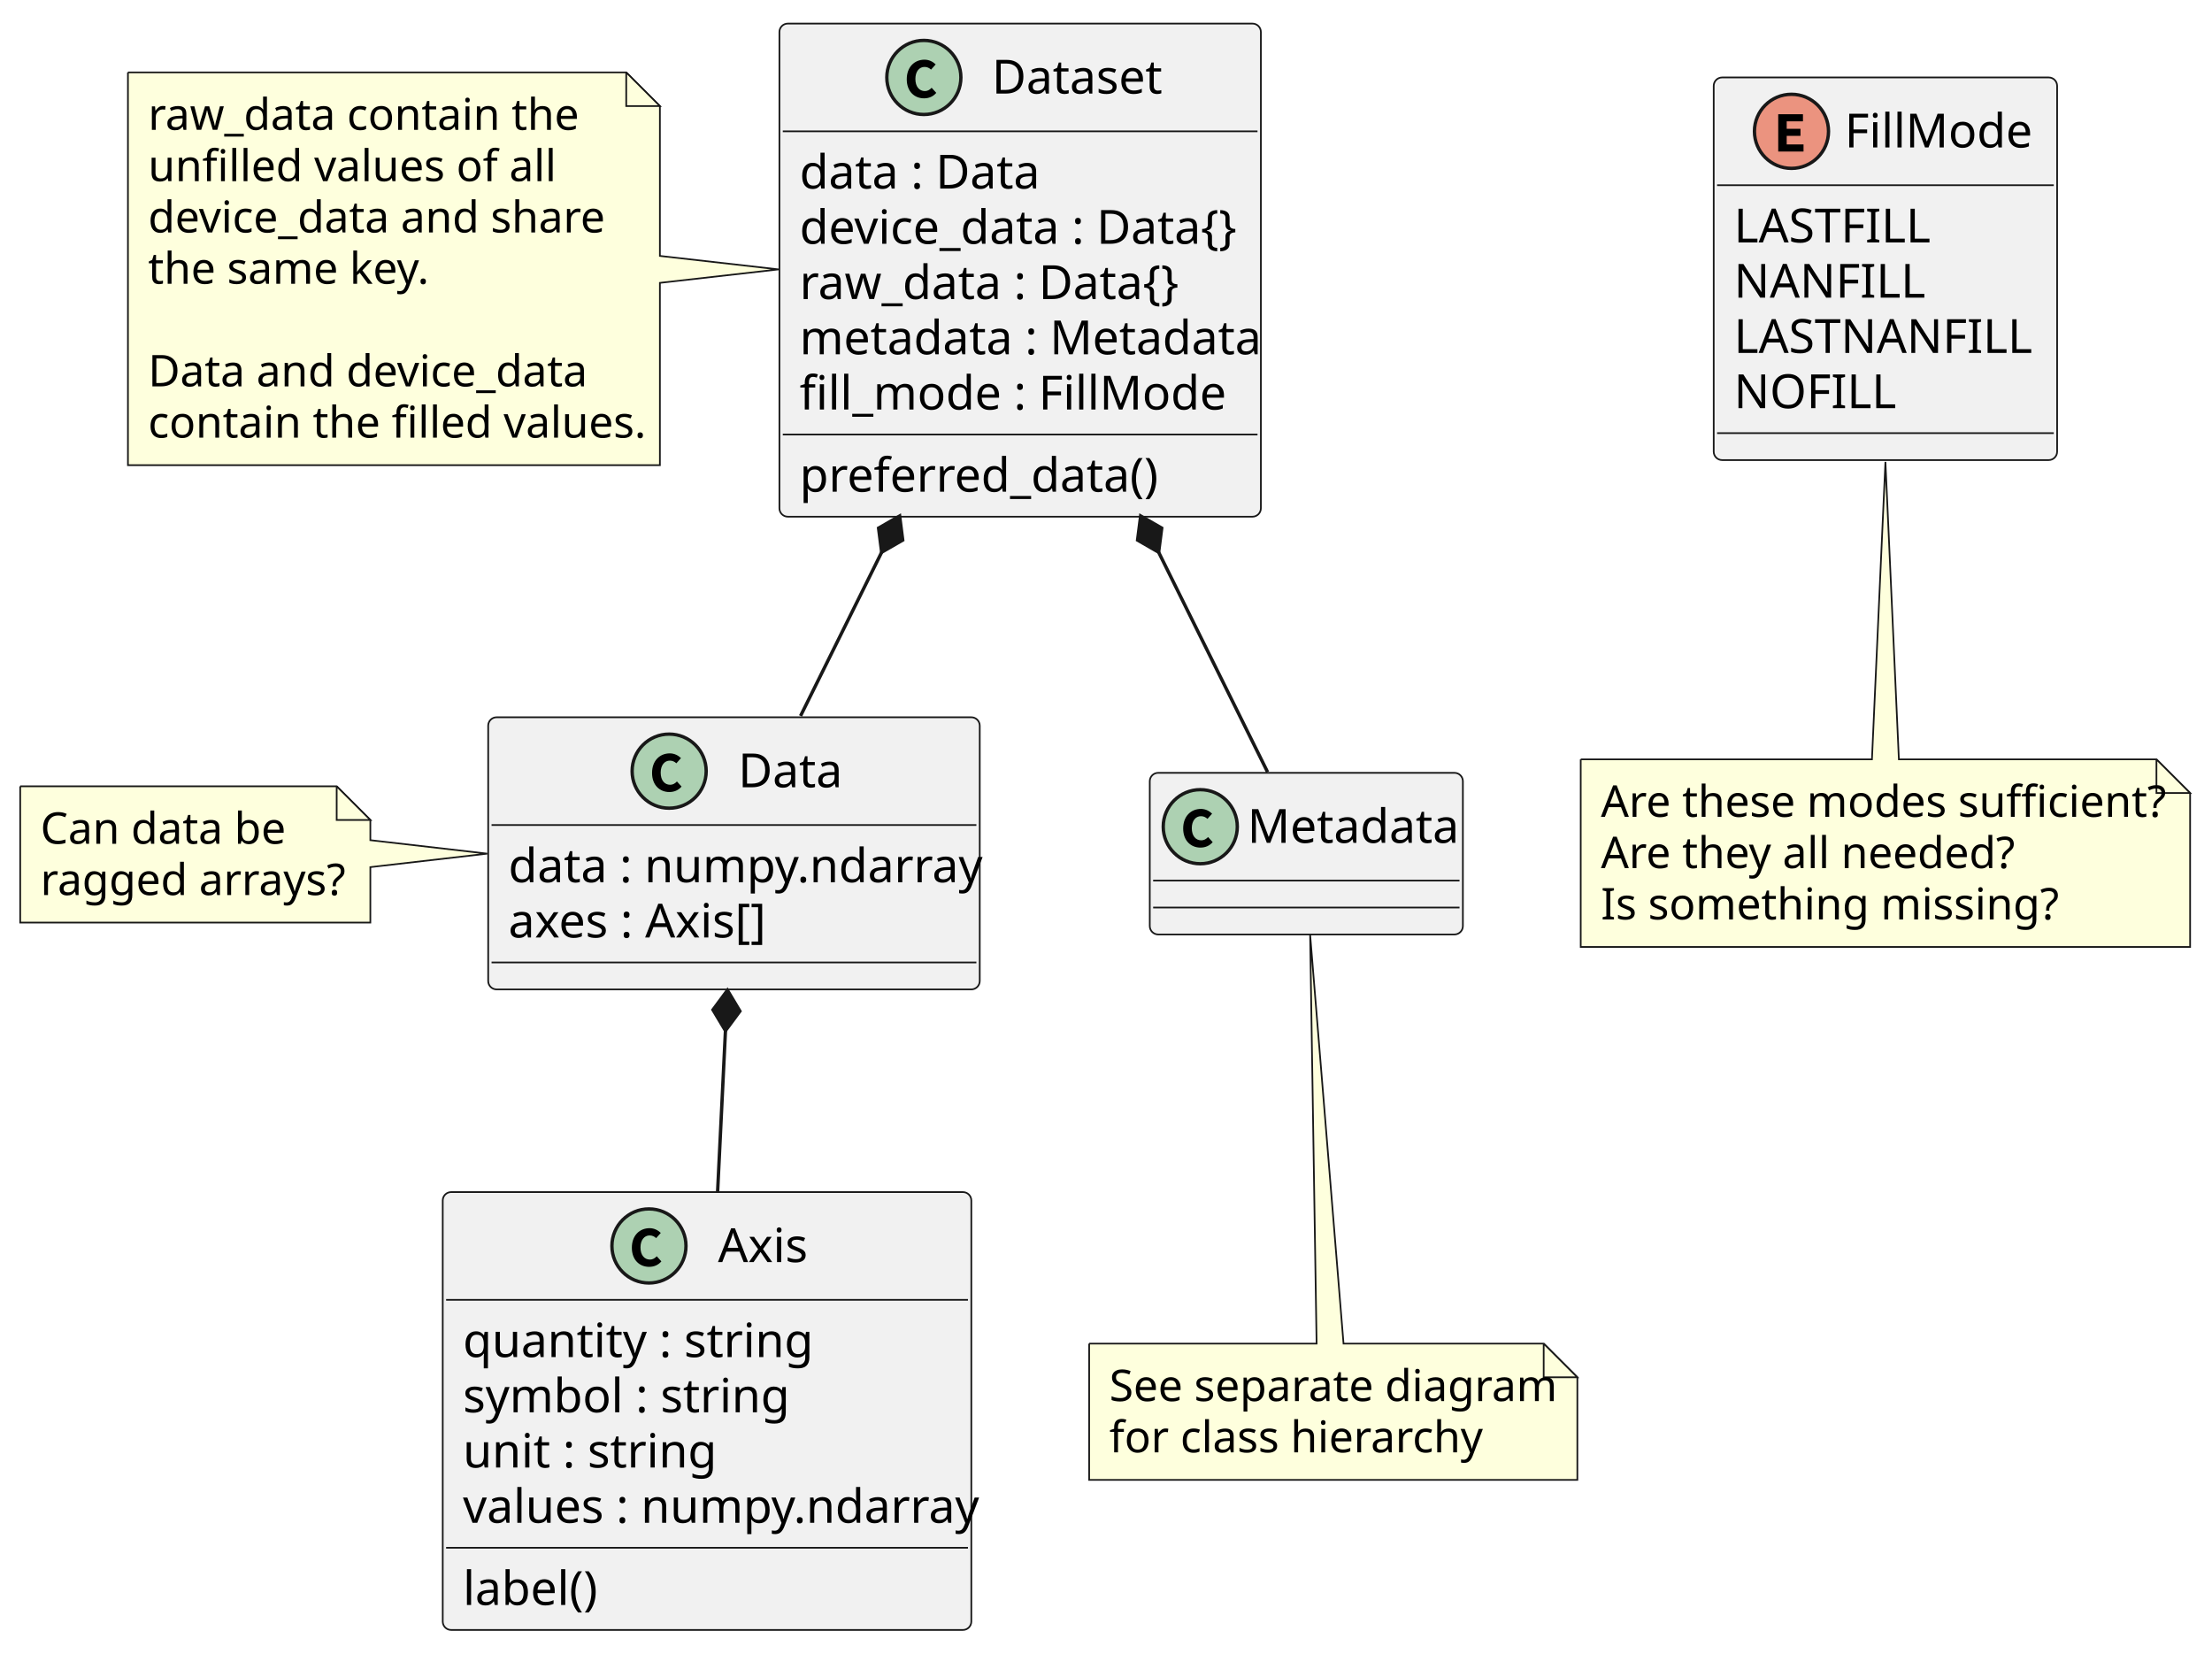
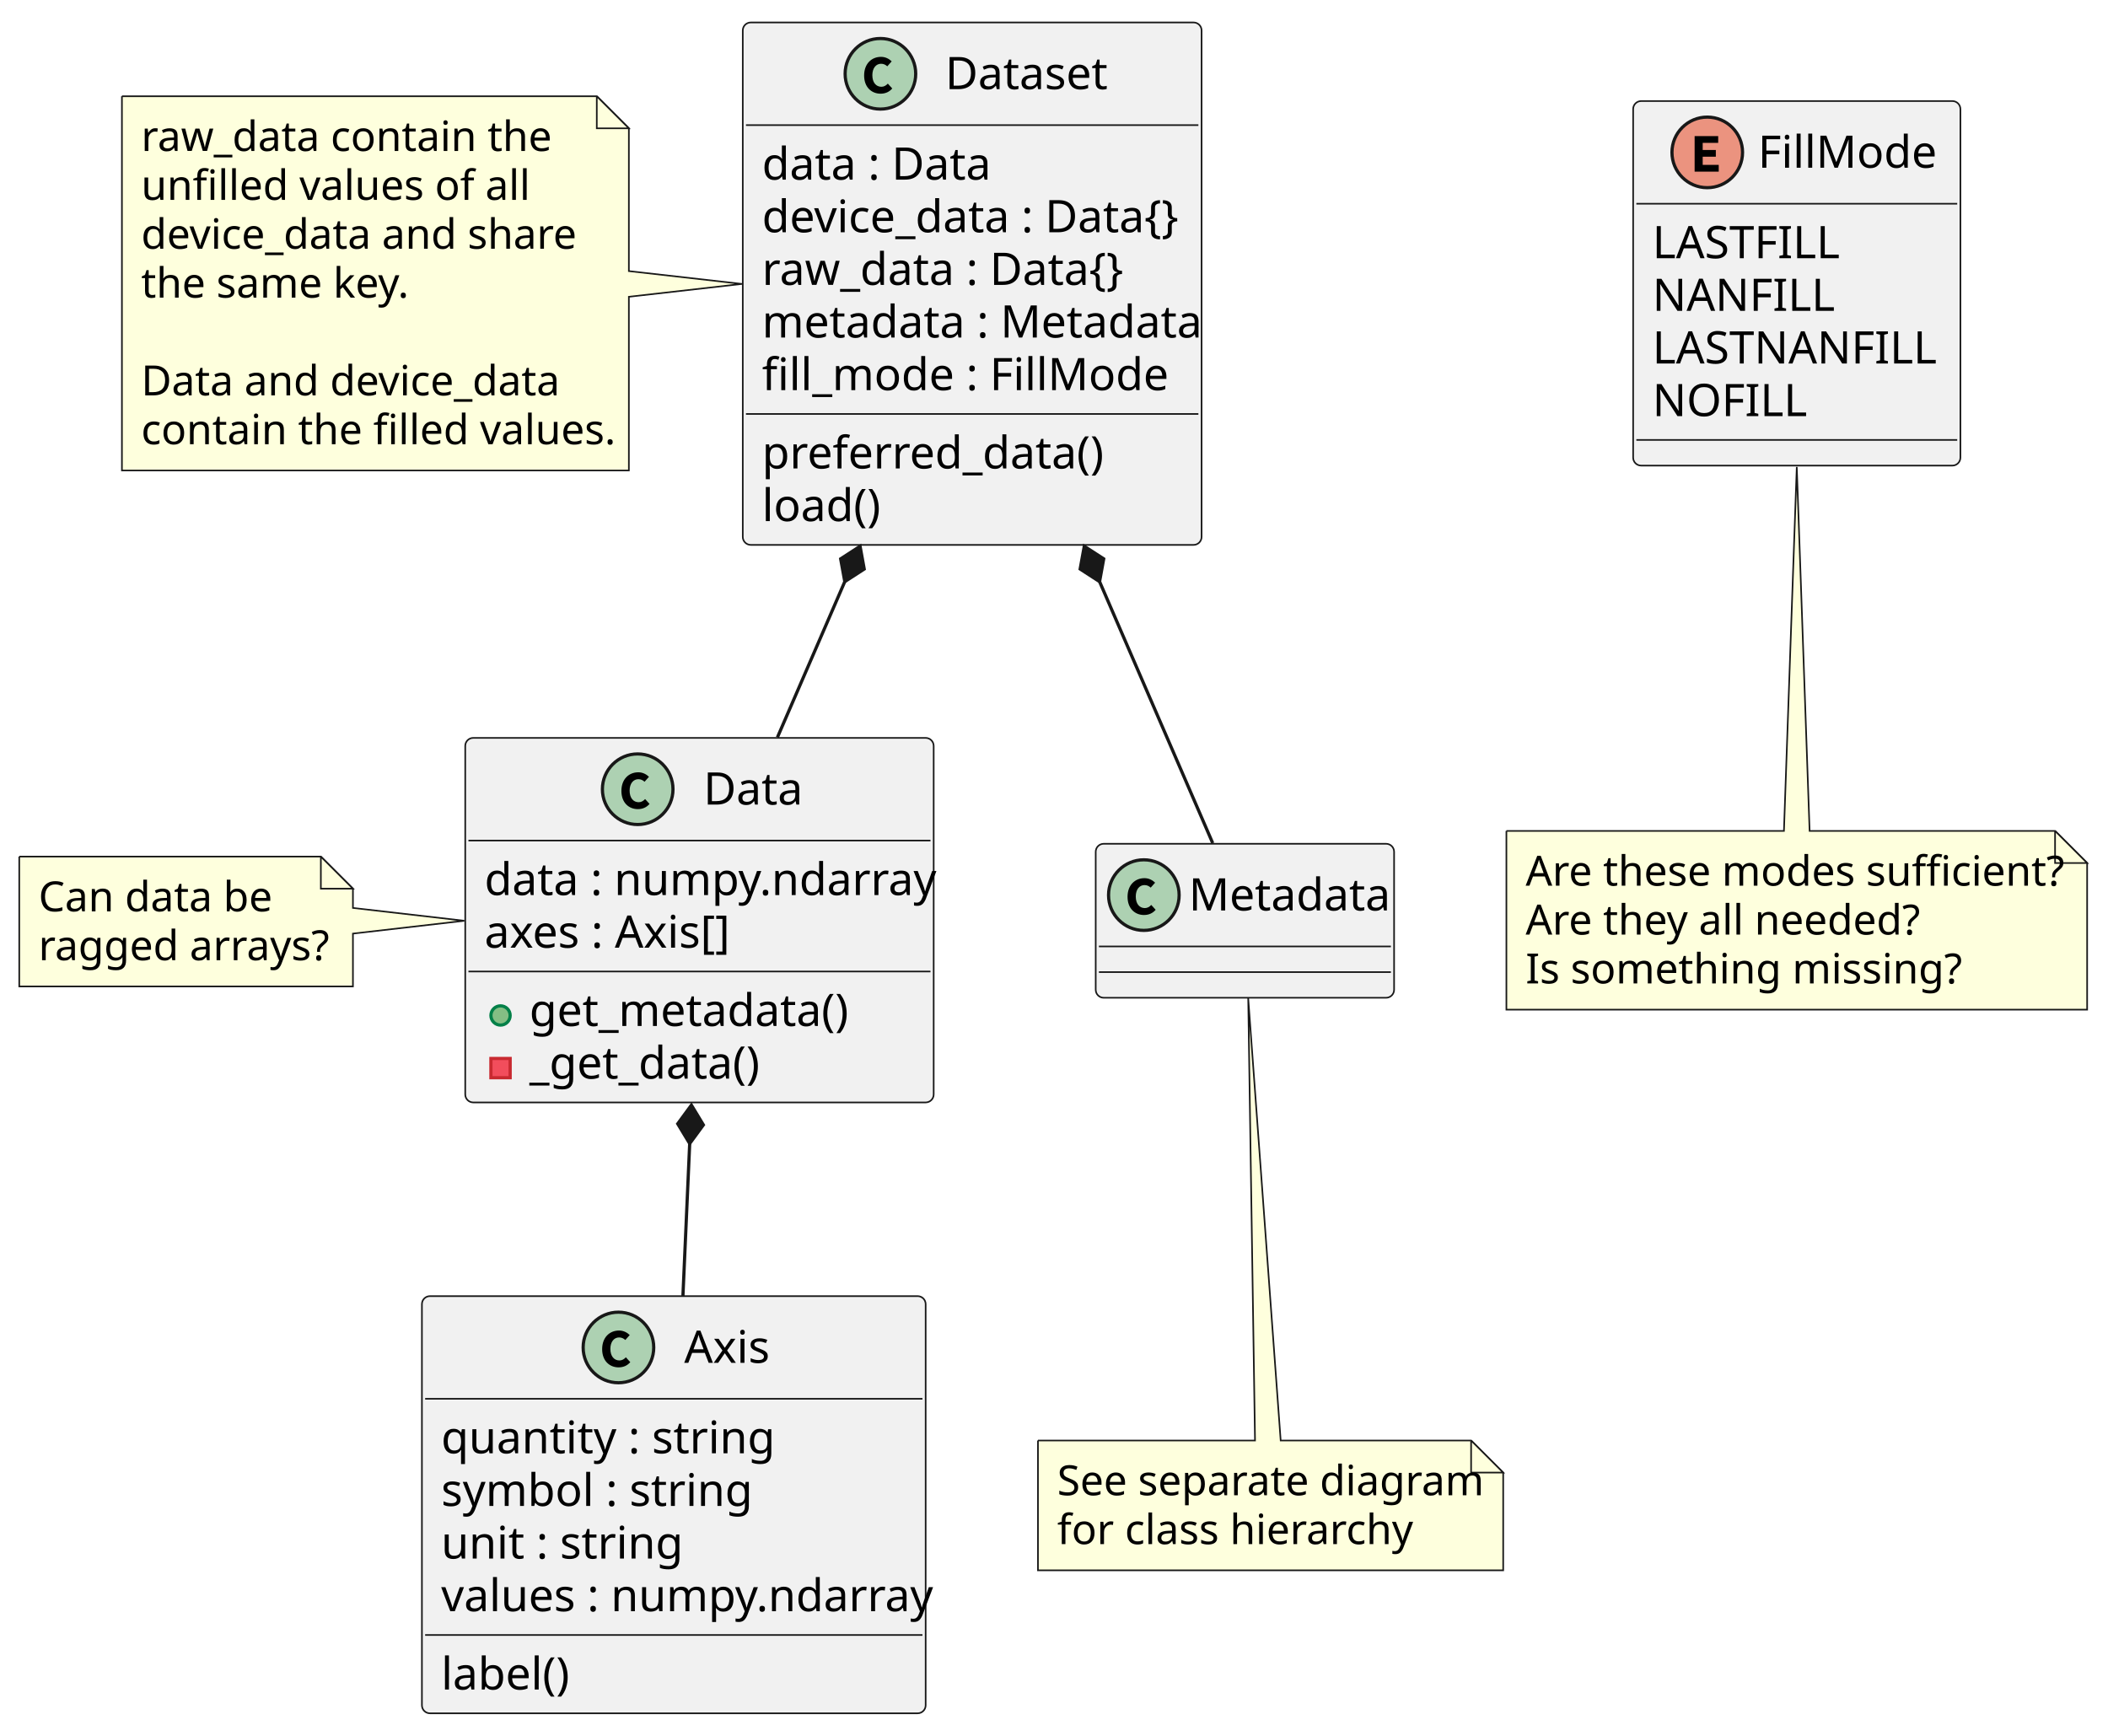
- <svg xmlns="http://www.w3.org/2000/svg" contentStyleType="text/css" height="491px" preserveAspectRatio="none" style="width:657px;height:491px;background:#FFFFFF;" version="1.1" viewBox="0 0 657 491" width="657px" zoomAndPan="magnify">
+ <svg xmlns="http://www.w3.org/2000/svg" contentStyleType="text/css" height="541px" preserveAspectRatio="none" style="width:657px;height:541px;background:#FFFFFF;" version="1.1" viewBox="0 0 657 541" width="657px" zoomAndPan="magnify">
  <defs />
  <g>
    <g id="elem_Dataset">
-       <rect codeLine="2" fill="#F1F1F1" height="146.438" id="Dataset" rx="2.5" ry="2.5" style="stroke:#181818;stroke-width:0.5;" width="143" x="231.5" y="7" />
+       <rect codeLine="2" fill="#F1F1F1" height="162.844" id="Dataset" rx="2.5" ry="2.5" style="stroke:#181818;stroke-width:0.5;" width="143" x="231.5" y="7" />
      <ellipse cx="274.4" cy="23" fill="#ADD1B2" rx="11" ry="11" style="stroke:#181818;stroke-width:1.0;" />
      <path d="M274.447,29.203 C275.947,29.203 277.181,28.641 278.087,27.578 L276.712,26.062 C276.166,26.656 275.509,27.047 274.712,27.047 C273.041,27.047 271.884,25.719 271.884,23.438 C271.884,21.219 273.041,19.875 274.603,19.875 C275.416,19.875 276.009,20.188 276.541,20.672 L277.916,19.125 C277.166,18.391 276.009,17.719 274.603,17.719 C271.65,17.719 269.322,19.859 269.322,23.531 C269.322,27.25 271.697,29.203 274.447,29.203 Z " fill="#000000" />
      <text fill="#000000" font-family="sans-serif" font-size="14" lengthAdjust="spacing" textLength="49" x="294.6" y="27.785">Dataset</text>
      <line style="stroke:#181818;stroke-width:0.5;" x1="232.5" x2="373.5" y1="39" y2="39" />
      <text fill="#000000" font-family="sans-serif" font-size="14" lengthAdjust="spacing" textLength="68" x="237.5" y="55.988">data : Data</text>
      <text fill="#000000" font-family="sans-serif" font-size="14" lengthAdjust="spacing" textLength="123" x="237.5" y="72.394">device_data : Data{}</text>
      <text fill="#000000" font-family="sans-serif" font-size="14" lengthAdjust="spacing" textLength="108" x="237.5" y="88.801">raw_data : Data{}</text>
      <text fill="#000000" font-family="sans-serif" font-size="14" lengthAdjust="spacing" textLength="131" x="237.5" y="105.207">metadata : Metadata</text>
      <text fill="#000000" font-family="sans-serif" font-size="14" lengthAdjust="spacing" textLength="116" x="237.5" y="121.613">fill_mode : FillMode</text>
      <line style="stroke:#181818;stroke-width:0.5;" x1="232.5" x2="373.5" y1="129.031" y2="129.031" />
      <text fill="#000000" font-family="sans-serif" font-size="14" lengthAdjust="spacing" textLength="102" x="237.5" y="146.019">preferred_data()</text>
+       <text fill="#000000" font-family="sans-serif" font-size="14" lengthAdjust="spacing" textLength="37" x="237.5" y="162.426">load()</text>
    </g>
    <g id="elem_GMN3">
-       <path d="M38,21.5 L38,138.141 A0,0 0 0 0 38,138.141 L196,138.141 A0,0 0 0 0 196,138.141 L196,84 L231.24,80 L196,76 L196,31.5 L186,21.5 L38,21.5 A0,0 0 0 0 38,21.5 " fill="#FEFFDD" style="stroke:#181818;stroke-width:0.5;" />
-       <path d="M186,21.5 L186,31.5 L196,31.5 L186,21.5 " fill="#FEFFDD" style="stroke:#181818;stroke-width:0.5;" />
-       <text fill="#000000" font-family="sans-serif" font-size="13" lengthAdjust="spacing" textLength="118" x="44" y="38.56">raw_data contain the</text>
-       <text fill="#000000" font-family="sans-serif" font-size="13" lengthAdjust="spacing" textLength="113" x="44" y="53.795">unfilled values of all</text>
-       <text fill="#000000" font-family="sans-serif" font-size="13" lengthAdjust="spacing" textLength="127" x="44" y="69.029">device_data and share</text>
-       <text fill="#000000" font-family="sans-serif" font-size="13" lengthAdjust="spacing" textLength="79" x="44" y="84.264">the same key.</text>
-       <text fill="#000000" font-family="sans-serif" font-size="13" lengthAdjust="spacing" textLength="3" x="44" y="99.498"> </text>
-       <text fill="#000000" font-family="sans-serif" font-size="13" lengthAdjust="spacing" textLength="122" x="44" y="114.732">Data and device_data</text>
-       <text fill="#000000" font-family="sans-serif" font-size="13" lengthAdjust="spacing" textLength="137" x="44" y="129.967">contain the filled values.</text>
+       <path d="M38,30 L38,146.641 A0,0 0 0 0 38,146.641 L196,146.641 A0,0 0 0 0 196,146.641 L196,92.5 L231.24,88.5 L196,84.5 L196,40 L186,30 L38,30 A0,0 0 0 0 38,30 " fill="#FEFFDD" style="stroke:#181818;stroke-width:0.5;" />
+       <path d="M186,30 L186,40 L196,40 L186,30 " fill="#FEFFDD" style="stroke:#181818;stroke-width:0.5;" />
+       <text fill="#000000" font-family="sans-serif" font-size="13" lengthAdjust="spacing" textLength="118" x="44" y="47.06">raw_data contain the</text>
+       <text fill="#000000" font-family="sans-serif" font-size="13" lengthAdjust="spacing" textLength="113" x="44" y="62.295">unfilled values of all</text>
+       <text fill="#000000" font-family="sans-serif" font-size="13" lengthAdjust="spacing" textLength="127" x="44" y="77.529">device_data and share</text>
+       <text fill="#000000" font-family="sans-serif" font-size="13" lengthAdjust="spacing" textLength="79" x="44" y="92.764">the same key.</text>
+       <text fill="#000000" font-family="sans-serif" font-size="13" lengthAdjust="spacing" textLength="3" x="44" y="107.998"> </text>
+       <text fill="#000000" font-family="sans-serif" font-size="13" lengthAdjust="spacing" textLength="122" x="44" y="123.232">Data and device_data</text>
+       <text fill="#000000" font-family="sans-serif" font-size="13" lengthAdjust="spacing" textLength="137" x="44" y="138.467">contain the filled values.</text>
    </g>
    <g id="elem_FillMode">
-       <rect codeLine="13" fill="#F1F1F1" height="113.625" id="FillMode" rx="2.5" ry="2.5" style="stroke:#181818;stroke-width:0.5;" width="102" x="509" y="23" />
-       <ellipse cx="532.1" cy="39" fill="#EB937F" rx="11" ry="11" style="stroke:#181818;stroke-width:1.0;" />
-       <path d="M528.163,45 L535.678,45 L535.678,42.891 L530.678,42.891 L530.678,40.344 L534.772,40.344 L534.772,38.25 L530.678,38.25 L530.678,36.031 L535.506,36.031 L535.506,33.922 L528.163,33.922 L528.163,45 Z " fill="#000000" />
-       <text fill="#000000" font-family="sans-serif" font-size="14" lengthAdjust="spacing" textLength="52" x="547.9" y="43.785">FillMode</text>
-       <line style="stroke:#181818;stroke-width:0.5;" x1="510" x2="610" y1="55" y2="55" />
-       <text fill="#000000" font-family="sans-serif" font-size="14" lengthAdjust="spacing" textLength="61" x="515" y="71.988">LASTFILL</text>
-       <text fill="#000000" font-family="sans-serif" font-size="14" lengthAdjust="spacing" textLength="57" x="515" y="88.394">NANFILL</text>
-       <text fill="#000000" font-family="sans-serif" font-size="14" lengthAdjust="spacing" textLength="90" x="515" y="104.801">LASTNANFILL</text>
-       <text fill="#000000" font-family="sans-serif" font-size="14" lengthAdjust="spacing" textLength="48" x="515" y="121.207">NOFILL</text>
-       <line style="stroke:#181818;stroke-width:0.5;" x1="510" x2="610" y1="128.625" y2="128.625" />
+       <rect codeLine="14" fill="#F1F1F1" height="113.625" id="FillMode" rx="2.5" ry="2.5" style="stroke:#181818;stroke-width:0.5;" width="102" x="509" y="31.5" />
+       <ellipse cx="532.1" cy="47.5" fill="#EB937F" rx="11" ry="11" style="stroke:#181818;stroke-width:1.0;" />
+       <path d="M528.163,53.5 L535.678,53.5 L535.678,51.391 L530.678,51.391 L530.678,48.844 L534.772,48.844 L534.772,46.75 L530.678,46.75 L530.678,44.531 L535.506,44.531 L535.506,42.422 L528.163,42.422 L528.163,53.5 Z " fill="#000000" />
+       <text fill="#000000" font-family="sans-serif" font-size="14" lengthAdjust="spacing" textLength="52" x="547.9" y="52.285">FillMode</text>
+       <line style="stroke:#181818;stroke-width:0.5;" x1="510" x2="610" y1="63.5" y2="63.5" />
+       <text fill="#000000" font-family="sans-serif" font-size="14" lengthAdjust="spacing" textLength="61" x="515" y="80.488">LASTFILL</text>
+       <text fill="#000000" font-family="sans-serif" font-size="14" lengthAdjust="spacing" textLength="57" x="515" y="96.894">NANFILL</text>
+       <text fill="#000000" font-family="sans-serif" font-size="14" lengthAdjust="spacing" textLength="90" x="515" y="113.301">LASTNANFILL</text>
+       <text fill="#000000" font-family="sans-serif" font-size="14" lengthAdjust="spacing" textLength="48" x="515" y="129.707">NOFILL</text>
+       <line style="stroke:#181818;stroke-width:0.5;" x1="510" x2="610" y1="137.125" y2="137.125" />
    </g>
    <g id="elem_GMN7">
-       <path d="M469.5,225.5 L469.5,281.203 A0,0 0 0 0 469.5,281.203 L650.5,281.203 A0,0 0 0 0 650.5,281.203 L650.5,235.5 L640.5,225.5 L564,225.5 L560,137.16 L556,225.5 L469.5,225.5 A0,0 0 0 0 469.5,225.5 " fill="#FEFFDD" style="stroke:#181818;stroke-width:0.5;" />
-       <path d="M640.5,225.5 L640.5,235.5 L650.5,235.5 L640.5,225.5 " fill="#FEFFDD" style="stroke:#181818;stroke-width:0.5;" />
-       <text fill="#000000" font-family="sans-serif" font-size="13" lengthAdjust="spacing" textLength="160" x="475.5" y="242.56">Are these modes sufficient?</text>
-       <text fill="#000000" font-family="sans-serif" font-size="13" lengthAdjust="spacing" textLength="113" x="475.5" y="257.795">Are they all needed?</text>
-       <text fill="#000000" font-family="sans-serif" font-size="13" lengthAdjust="spacing" textLength="128" x="475.5" y="273.029">Is something missing?</text>
+       <path d="M469.5,259 L469.5,314.703 A0,0 0 0 0 469.5,314.703 L650.5,314.703 A0,0 0 0 0 650.5,314.703 L650.5,269 L640.5,259 L564,259 L560,145.55 L556,259 L469.5,259 A0,0 0 0 0 469.5,259 " fill="#FEFFDD" style="stroke:#181818;stroke-width:0.5;" />
+       <path d="M640.5,259 L640.5,269 L650.5,269 L640.5,259 " fill="#FEFFDD" style="stroke:#181818;stroke-width:0.5;" />
+       <text fill="#000000" font-family="sans-serif" font-size="13" lengthAdjust="spacing" textLength="160" x="475.5" y="276.06">Are these modes sufficient?</text>
+       <text fill="#000000" font-family="sans-serif" font-size="13" lengthAdjust="spacing" textLength="113" x="475.5" y="291.295">Are they all needed?</text>
+       <text fill="#000000" font-family="sans-serif" font-size="13" lengthAdjust="spacing" textLength="128" x="475.5" y="306.529">Is something missing?</text>
    </g>
    <g id="elem_Metadata">
-       <rect codeLine="21" fill="#F1F1F1" height="48" id="Metadata" rx="2.5" ry="2.5" style="stroke:#181818;stroke-width:0.5;" width="93" x="341.5" y="229.5" />
-       <ellipse cx="356.5" cy="245.5" fill="#ADD1B2" rx="11" ry="11" style="stroke:#181818;stroke-width:1.0;" />
-       <path d="M356.547,251.703 C358.047,251.703 359.281,251.141 360.188,250.078 L358.812,248.562 C358.266,249.156 357.609,249.547 356.812,249.547 C355.141,249.547 353.984,248.219 353.984,245.938 C353.984,243.719 355.141,242.375 356.703,242.375 C357.516,242.375 358.109,242.688 358.641,243.172 L360.016,241.625 C359.266,240.891 358.109,240.219 356.703,240.219 C353.75,240.219 351.422,242.359 351.422,246.031 C351.422,249.75 353.797,251.703 356.547,251.703 Z " fill="#000000" />
-       <text fill="#000000" font-family="sans-serif" font-size="14" lengthAdjust="spacing" textLength="61" x="370.5" y="250.285">Metadata</text>
-       <line style="stroke:#181818;stroke-width:0.5;" x1="342.5" x2="433.5" y1="261.5" y2="261.5" />
-       <line style="stroke:#181818;stroke-width:0.5;" x1="342.5" x2="433.5" y1="269.5" y2="269.5" />
+       <rect codeLine="22" fill="#F1F1F1" height="48" id="Metadata" rx="2.5" ry="2.5" style="stroke:#181818;stroke-width:0.5;" width="93" x="341.5" y="263" />
+       <ellipse cx="356.5" cy="279" fill="#ADD1B2" rx="11" ry="11" style="stroke:#181818;stroke-width:1.0;" />
+       <path d="M356.547,285.203 C358.047,285.203 359.281,284.641 360.188,283.578 L358.812,282.062 C358.266,282.656 357.609,283.047 356.812,283.047 C355.141,283.047 353.984,281.719 353.984,279.438 C353.984,277.219 355.141,275.875 356.703,275.875 C357.516,275.875 358.109,276.188 358.641,276.672 L360.016,275.125 C359.266,274.391 358.109,273.719 356.703,273.719 C353.75,273.719 351.422,275.859 351.422,279.531 C351.422,283.25 353.797,285.203 356.547,285.203 Z " fill="#000000" />
+       <text fill="#000000" font-family="sans-serif" font-size="14" lengthAdjust="spacing" textLength="61" x="370.5" y="283.785">Metadata</text>
+       <line style="stroke:#181818;stroke-width:0.5;" x1="342.5" x2="433.5" y1="295" y2="295" />
+       <line style="stroke:#181818;stroke-width:0.5;" x1="342.5" x2="433.5" y1="303" y2="303" />
    </g>
    <g id="elem_GMN11">
-       <path d="M323.5,399 L323.5,439.469 A0,0 0 0 0 323.5,439.469 L468.5,439.469 A0,0 0 0 0 468.5,439.469 L468.5,409 L458.5,399 L399.05,399 L389.13,277.58 L391.05,399 L323.5,399 A0,0 0 0 0 323.5,399 " fill="#FEFFDD" style="stroke:#181818;stroke-width:0.5;" />
-       <path d="M458.5,399 L458.5,409 L468.5,409 L458.5,399 " fill="#FEFFDD" style="stroke:#181818;stroke-width:0.5;" />
-       <text fill="#000000" font-family="sans-serif" font-size="13" lengthAdjust="spacing" textLength="124" x="329.5" y="416.06">See separate diagram</text>
-       <text fill="#000000" font-family="sans-serif" font-size="13" lengthAdjust="spacing" textLength="105" x="329.5" y="431.295">for class hierarchy</text>
+       <path d="M323.5,449 L323.5,489.469 A0,0 0 0 0 323.5,489.469 L468.5,489.469 A0,0 0 0 0 468.5,489.469 L468.5,459 L458.5,449 L399.15,449 L389.03,311.16 L391.15,449 L323.5,449 A0,0 0 0 0 323.5,449 " fill="#FEFFDD" style="stroke:#181818;stroke-width:0.5;" />
+       <path d="M458.5,449 L458.5,459 L468.5,459 L458.5,449 " fill="#FEFFDD" style="stroke:#181818;stroke-width:0.5;" />
+       <text fill="#000000" font-family="sans-serif" font-size="13" lengthAdjust="spacing" textLength="124" x="329.5" y="466.06">See separate diagram</text>
+       <text fill="#000000" font-family="sans-serif" font-size="13" lengthAdjust="spacing" textLength="105" x="329.5" y="481.295">for class hierarchy</text>
    </g>
    <g id="elem_Data">
-       <rect codeLine="25" fill="#F1F1F1" height="80.812" id="Data" rx="2.5" ry="2.5" style="stroke:#181818;stroke-width:0.5;" width="146" x="145" y="213" />
-       <ellipse cx="198.75" cy="229" fill="#ADD1B2" rx="11" ry="11" style="stroke:#181818;stroke-width:1.0;" />
-       <path d="M198.797,235.203 C200.297,235.203 201.531,234.641 202.438,233.578 L201.062,232.062 C200.516,232.656 199.859,233.047 199.062,233.047 C197.391,233.047 196.234,231.719 196.234,229.438 C196.234,227.219 197.391,225.875 198.953,225.875 C199.766,225.875 200.359,226.188 200.891,226.672 L202.266,225.125 C201.516,224.391 200.359,223.719 198.953,223.719 C196,223.719 193.672,225.859 193.672,229.531 C193.672,233.25 196.047,235.203 198.797,235.203 Z " fill="#000000" />
-       <text fill="#000000" font-family="sans-serif" font-size="14" lengthAdjust="spacing" textLength="30" x="219.25" y="233.785">Data</text>
-       <line style="stroke:#181818;stroke-width:0.5;" x1="146" x2="290" y1="245" y2="245" />
-       <text fill="#000000" font-family="sans-serif" font-size="14" lengthAdjust="spacing" textLength="134" x="151" y="261.988">data : numpy.ndarray</text>
-       <text fill="#000000" font-family="sans-serif" font-size="14" lengthAdjust="spacing" textLength="72" x="151" y="278.394">axes : Axis[]</text>
-       <line style="stroke:#181818;stroke-width:0.5;" x1="146" x2="290" y1="285.812" y2="285.812" />
+       <rect codeLine="26" fill="#F1F1F1" height="113.625" id="Data" rx="2.5" ry="2.5" style="stroke:#181818;stroke-width:0.5;" width="146" x="145" y="230" />
+       <ellipse cx="198.75" cy="246" fill="#ADD1B2" rx="11" ry="11" style="stroke:#181818;stroke-width:1.0;" />
+       <path d="M198.797,252.203 C200.297,252.203 201.531,251.641 202.438,250.578 L201.062,249.062 C200.516,249.656 199.859,250.047 199.062,250.047 C197.391,250.047 196.234,248.719 196.234,246.438 C196.234,244.219 197.391,242.875 198.953,242.875 C199.766,242.875 200.359,243.188 200.891,243.672 L202.266,242.125 C201.516,241.391 200.359,240.719 198.953,240.719 C196,240.719 193.672,242.859 193.672,246.531 C193.672,250.25 196.047,252.203 198.797,252.203 Z " fill="#000000" />
+       <text fill="#000000" font-family="sans-serif" font-size="14" lengthAdjust="spacing" textLength="30" x="219.25" y="250.785">Data</text>
+       <line style="stroke:#181818;stroke-width:0.5;" x1="146" x2="290" y1="262" y2="262" />
+       <text fill="#000000" font-family="sans-serif" font-size="14" lengthAdjust="spacing" textLength="134" x="151" y="278.988">data : numpy.ndarray</text>
+       <text fill="#000000" font-family="sans-serif" font-size="14" lengthAdjust="spacing" textLength="72" x="151" y="295.394">axes : Axis[]</text>
+       <line style="stroke:#181818;stroke-width:0.5;" x1="146" x2="290" y1="302.812" y2="302.812" />
+       <ellipse cx="156" cy="316.516" fill="#84BE84" rx="3" ry="3" style="stroke:#038048;stroke-width:1.0;" />
+       <text fill="#000000" font-family="sans-serif" font-size="14" lengthAdjust="spacing" textLength="97" x="165" y="319.801">get_metadata()</text>
+       <rect fill="#F24D5C" height="6" style="stroke:#C82930;stroke-width:1.0;" width="6" x="153" y="329.922" />
+       <text fill="#000000" font-family="sans-serif" font-size="14" lengthAdjust="spacing" textLength="71" x="165" y="336.207">_get_data()</text>
    </g>
    <g id="elem_GMN15">
-       <path d="M6,233.5 L6,273.969 A0,0 0 0 0 6,273.969 L110,273.969 A0,0 0 0 0 110,273.969 L110,257.5 L144.72,253.5 L110,249.5 L110,243.5 L100,233.5 L6,233.5 A0,0 0 0 0 6,233.5 " fill="#FEFFDD" style="stroke:#181818;stroke-width:0.5;" />
-       <path d="M100,233.5 L100,243.5 L110,243.5 L100,233.5 " fill="#FEFFDD" style="stroke:#181818;stroke-width:0.5;" />
-       <text fill="#000000" font-family="sans-serif" font-size="13" lengthAdjust="spacing" textLength="67" x="12" y="250.56">Can data be</text>
-       <text fill="#000000" font-family="sans-serif" font-size="13" lengthAdjust="spacing" textLength="83" x="12" y="265.795">ragged arrays?</text>
+       <path d="M6,267 L6,307.469 A0,0 0 0 0 6,307.469 L110,307.469 A0,0 0 0 0 110,307.469 L110,291 L144.72,287 L110,283 L110,277 L100,267 L6,267 A0,0 0 0 0 6,267 " fill="#FEFFDD" style="stroke:#181818;stroke-width:0.5;" />
+       <path d="M100,267 L100,277 L110,277 L100,267 " fill="#FEFFDD" style="stroke:#181818;stroke-width:0.5;" />
+       <text fill="#000000" font-family="sans-serif" font-size="13" lengthAdjust="spacing" textLength="67" x="12" y="284.06">Can data be</text>
+       <text fill="#000000" font-family="sans-serif" font-size="13" lengthAdjust="spacing" textLength="83" x="12" y="299.295">ragged arrays?</text>
    </g>
    <g id="elem_Axis">
-       <rect codeLine="31" fill="#F1F1F1" height="130.031" id="Axis" rx="2.5" ry="2.5" style="stroke:#181818;stroke-width:0.5;" width="157" x="131.5" y="354" />
-       <ellipse cx="192.75" cy="370" fill="#ADD1B2" rx="11" ry="11" style="stroke:#181818;stroke-width:1.0;" />
-       <path d="M192.797,376.203 C194.297,376.203 195.531,375.641 196.438,374.578 L195.062,373.062 C194.516,373.656 193.859,374.047 193.062,374.047 C191.391,374.047 190.234,372.719 190.234,370.438 C190.234,368.219 191.391,366.875 192.953,366.875 C193.766,366.875 194.359,367.188 194.891,367.672 L196.266,366.125 C195.516,365.391 194.359,364.719 192.953,364.719 C190,364.719 187.672,366.859 187.672,370.531 C187.672,374.25 190.047,376.203 192.797,376.203 Z " fill="#000000" />
-       <text fill="#000000" font-family="sans-serif" font-size="14" lengthAdjust="spacing" textLength="26" x="213.25" y="374.785">Axis</text>
-       <line style="stroke:#181818;stroke-width:0.5;" x1="132.5" x2="287.5" y1="386" y2="386" />
-       <text fill="#000000" font-family="sans-serif" font-size="14" lengthAdjust="spacing" textLength="97" x="137.5" y="402.988">quantity : string</text>
-       <text fill="#000000" font-family="sans-serif" font-size="14" lengthAdjust="spacing" textLength="90" x="137.5" y="419.394">symbol : string</text>
-       <text fill="#000000" font-family="sans-serif" font-size="14" lengthAdjust="spacing" textLength="69" x="137.5" y="435.801">unit : string</text>
-       <text fill="#000000" font-family="sans-serif" font-size="14" lengthAdjust="spacing" textLength="145" x="137.5" y="452.207">values : numpy.ndarray</text>
-       <line style="stroke:#181818;stroke-width:0.5;" x1="132.5" x2="287.5" y1="459.625" y2="459.625" />
-       <text fill="#000000" font-family="sans-serif" font-size="14" lengthAdjust="spacing" textLength="39" x="137.5" y="476.613">label()</text>
+       <rect codeLine="35" fill="#F1F1F1" height="130.031" id="Axis" rx="2.5" ry="2.5" style="stroke:#181818;stroke-width:0.5;" width="157" x="131.5" y="404" />
+       <ellipse cx="192.75" cy="420" fill="#ADD1B2" rx="11" ry="11" style="stroke:#181818;stroke-width:1.0;" />
+       <path d="M192.797,426.203 C194.297,426.203 195.531,425.641 196.438,424.578 L195.062,423.062 C194.516,423.656 193.859,424.047 193.062,424.047 C191.391,424.047 190.234,422.719 190.234,420.438 C190.234,418.219 191.391,416.875 192.953,416.875 C193.766,416.875 194.359,417.188 194.891,417.672 L196.266,416.125 C195.516,415.391 194.359,414.719 192.953,414.719 C190,414.719 187.672,416.859 187.672,420.531 C187.672,424.25 190.047,426.203 192.797,426.203 Z " fill="#000000" />
+       <text fill="#000000" font-family="sans-serif" font-size="14" lengthAdjust="spacing" textLength="26" x="213.25" y="424.785">Axis</text>
+       <line style="stroke:#181818;stroke-width:0.5;" x1="132.5" x2="287.5" y1="436" y2="436" />
+       <text fill="#000000" font-family="sans-serif" font-size="14" lengthAdjust="spacing" textLength="97" x="137.5" y="452.988">quantity : string</text>
+       <text fill="#000000" font-family="sans-serif" font-size="14" lengthAdjust="spacing" textLength="90" x="137.5" y="469.394">symbol : string</text>
+       <text fill="#000000" font-family="sans-serif" font-size="14" lengthAdjust="spacing" textLength="69" x="137.5" y="485.801">unit : string</text>
+       <text fill="#000000" font-family="sans-serif" font-size="14" lengthAdjust="spacing" textLength="145" x="137.5" y="502.207">values : numpy.ndarray</text>
+       <line style="stroke:#181818;stroke-width:0.5;" x1="132.5" x2="287.5" y1="509.625" y2="509.625" />
+       <text fill="#000000" font-family="sans-serif" font-size="14" lengthAdjust="spacing" textLength="39" x="137.5" y="526.613">label()</text>
    </g>
    <g id="link_Dataset_Metadata">
-       <path codeLine="40" d="M344.129,163.982 C357.649,191.262 366.77,209.67 376.49,229.27 " fill="none" id="Dataset-backto-Metadata" style="stroke:#181818;stroke-width:1.0;" />
-       <polygon fill="#181818" points="338.8,153.23,337.88,160.382,344.129,163.982,345.048,156.83,338.8,153.23" style="stroke:#181818;stroke-width:1.0;" />
+       <path codeLine="44" d="M342.704,181.284 C357.174,214.734 368.09,239.97 377.97,262.81 " fill="none" id="Dataset-backto-Metadata" style="stroke:#181818;stroke-width:1.0;" />
+       <polygon fill="#181818" points="337.94,170.27,336.651,177.365,342.704,181.284,343.993,174.189,337.94,170.27" style="stroke:#181818;stroke-width:1.0;" />
    </g>
    <g id="link_Dataset_Data">
-       <path codeLine="41" d="M261.874,163.983 C251.804,184.313 246.54,194.92 237.78,212.6 " fill="none" id="Dataset-backto-Data" style="stroke:#181818;stroke-width:1.0;" />
-       <polygon fill="#181818" points="267.2,153.23,260.952,156.831,261.874,163.983,268.121,160.382,267.2,153.23" style="stroke:#181818;stroke-width:1.0;" />
+       <path codeLine="45" d="M263.298,181.285 C254.648,201.295 250.32,211.29 242.3,229.83 " fill="none" id="Dataset-backto-Data" style="stroke:#181818;stroke-width:1.0;" />
+       <polygon fill="#181818" points="268.06,170.27,262.008,174.19,263.298,181.285,269.351,177.365,268.06,170.27" style="stroke:#181818;stroke-width:1.0;" />
    </g>
    <g id="link_Data_Axis">
-       <path codeLine="42" d="M215.473,306.066 C214.593,324.026 214.12,333.73 213.14,353.92 " fill="none" id="Data-backto-Axis" style="stroke:#181818;stroke-width:1.0;" />
-       <polygon fill="#181818" points="216.06,294.08,211.771,299.877,215.473,306.066,219.762,300.269,216.06,294.08" style="stroke:#181818;stroke-width:1.0;" />
+       <path codeLine="46" d="M214.956,356.448 C214.116,375.318 213.71,384.49 212.85,403.9 " fill="none" id="Data-backto-Axis" style="stroke:#181818;stroke-width:1.0;" />
+       <polygon fill="#181818" points="215.49,344.46,211.227,350.276,214.956,356.448,219.219,350.632,215.49,344.46" style="stroke:#181818;stroke-width:1.0;" />
    </g>
  </g>
</svg>
